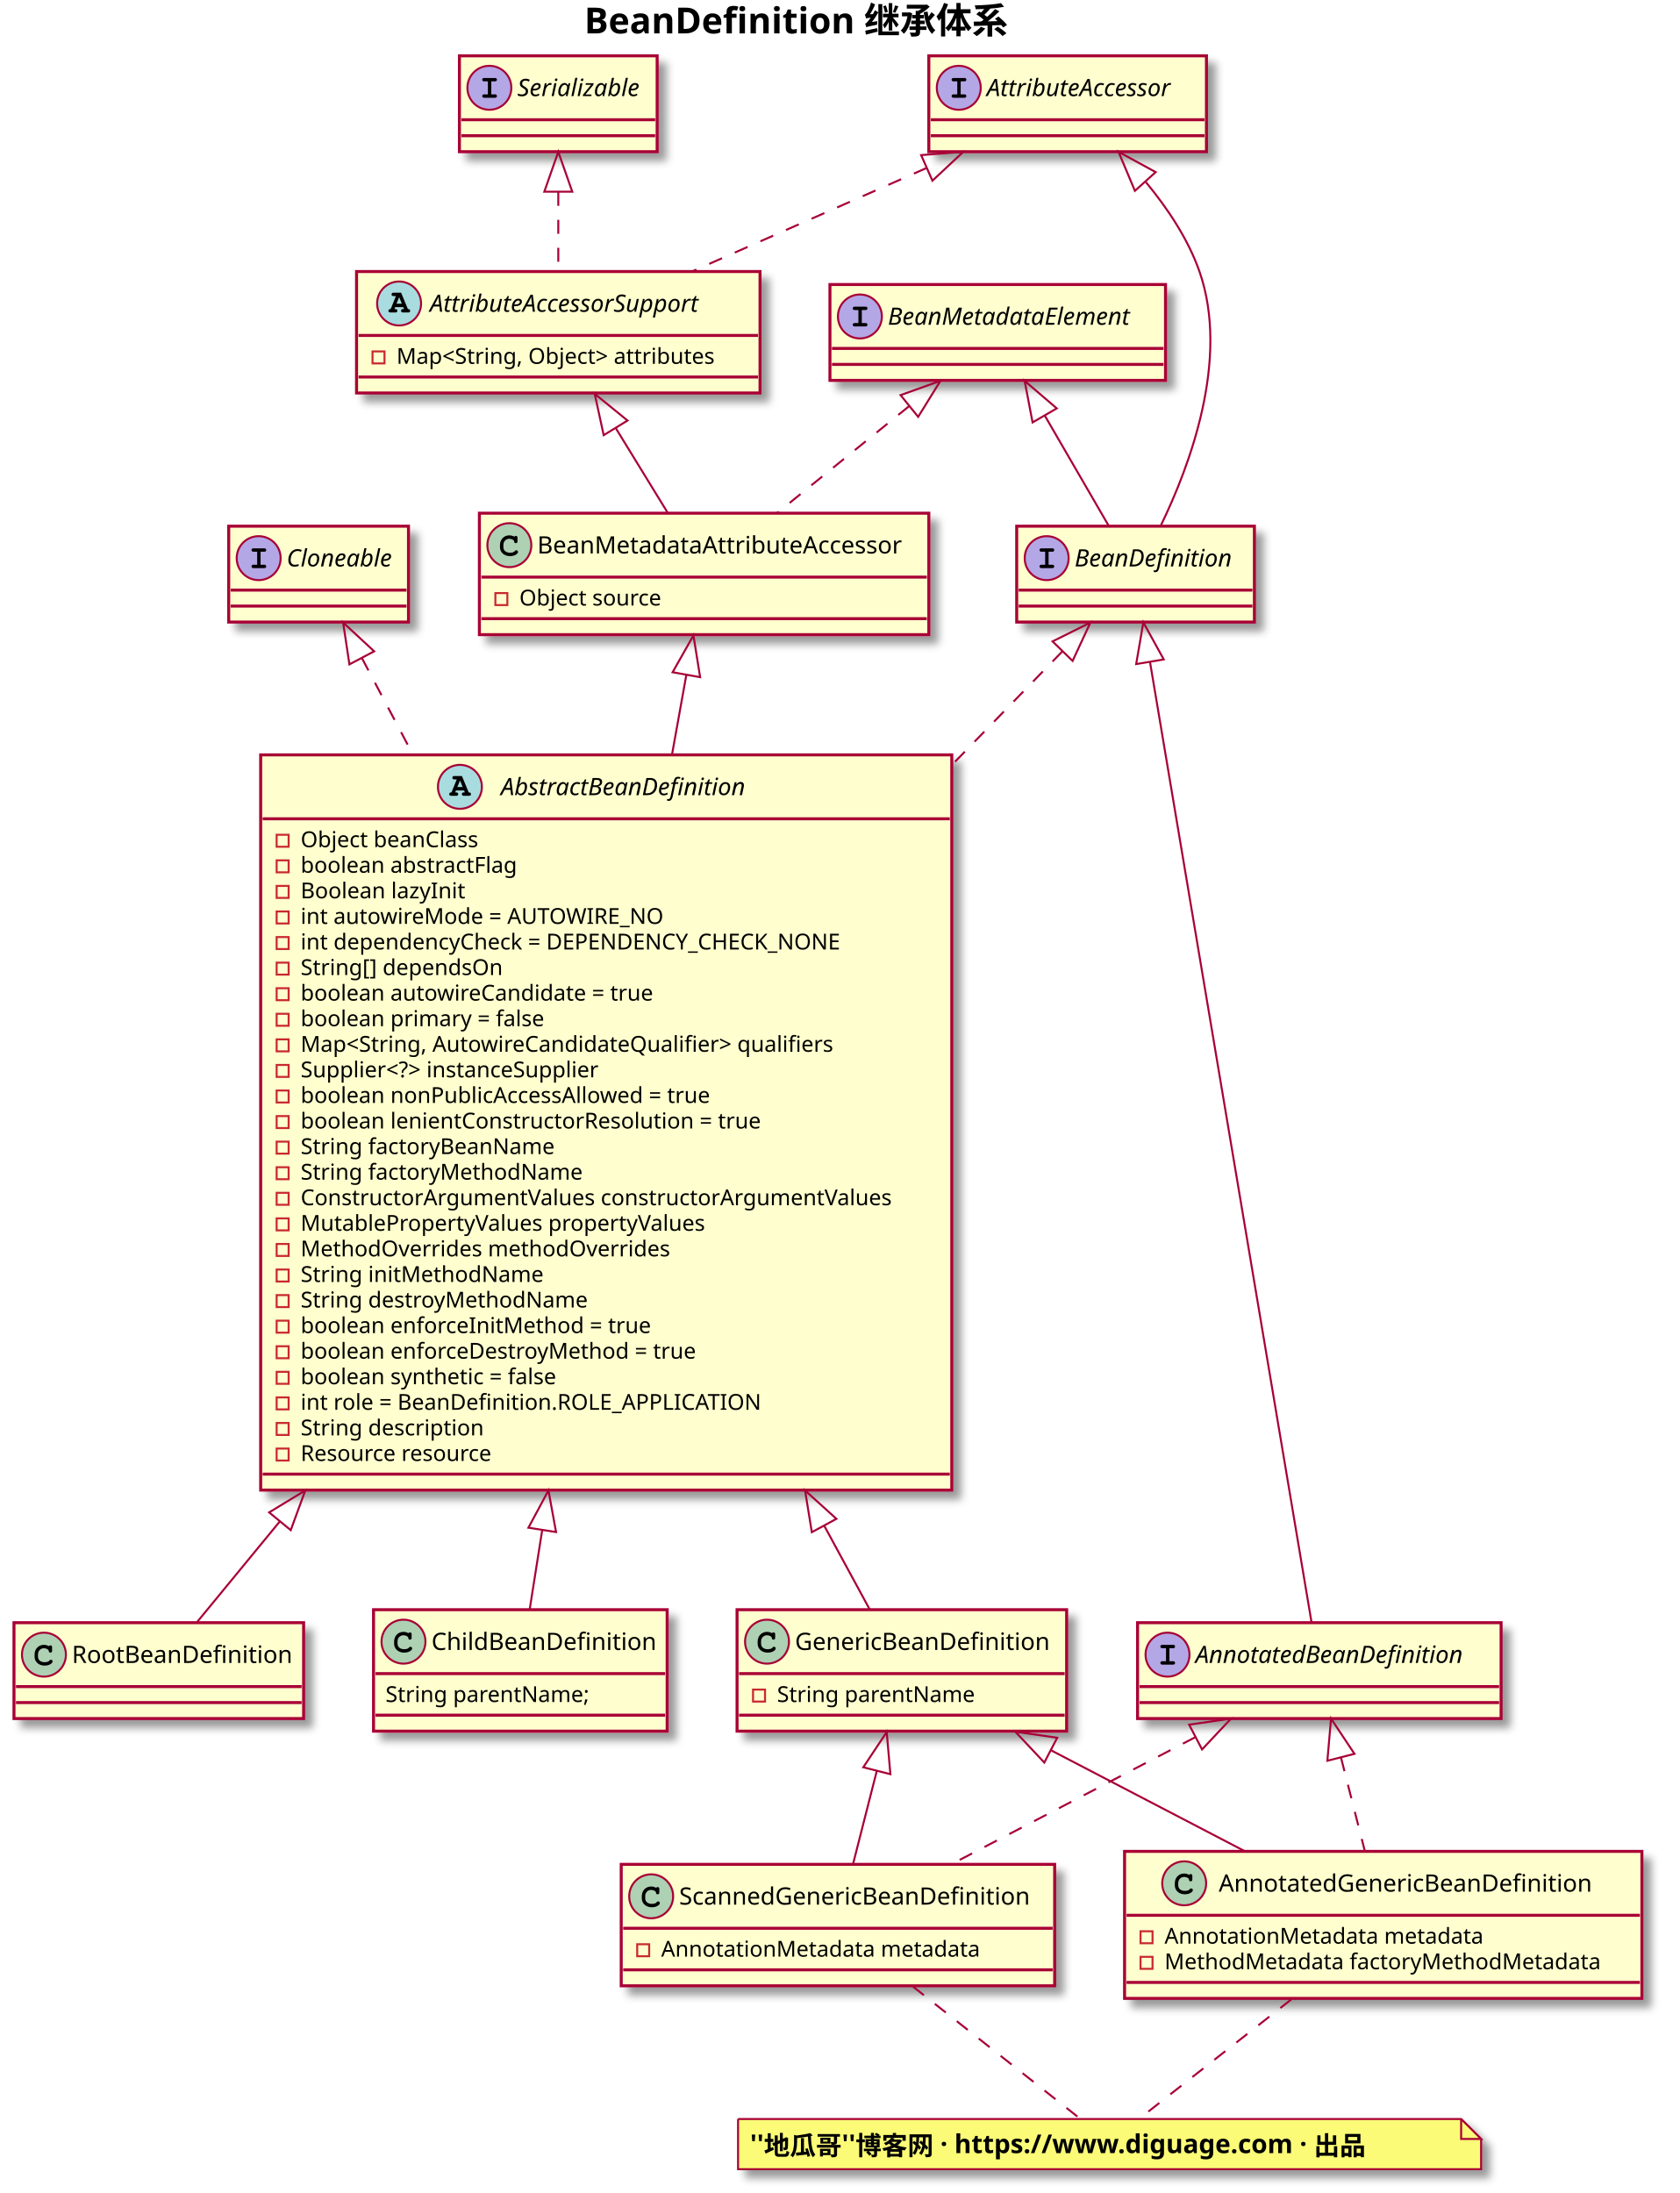
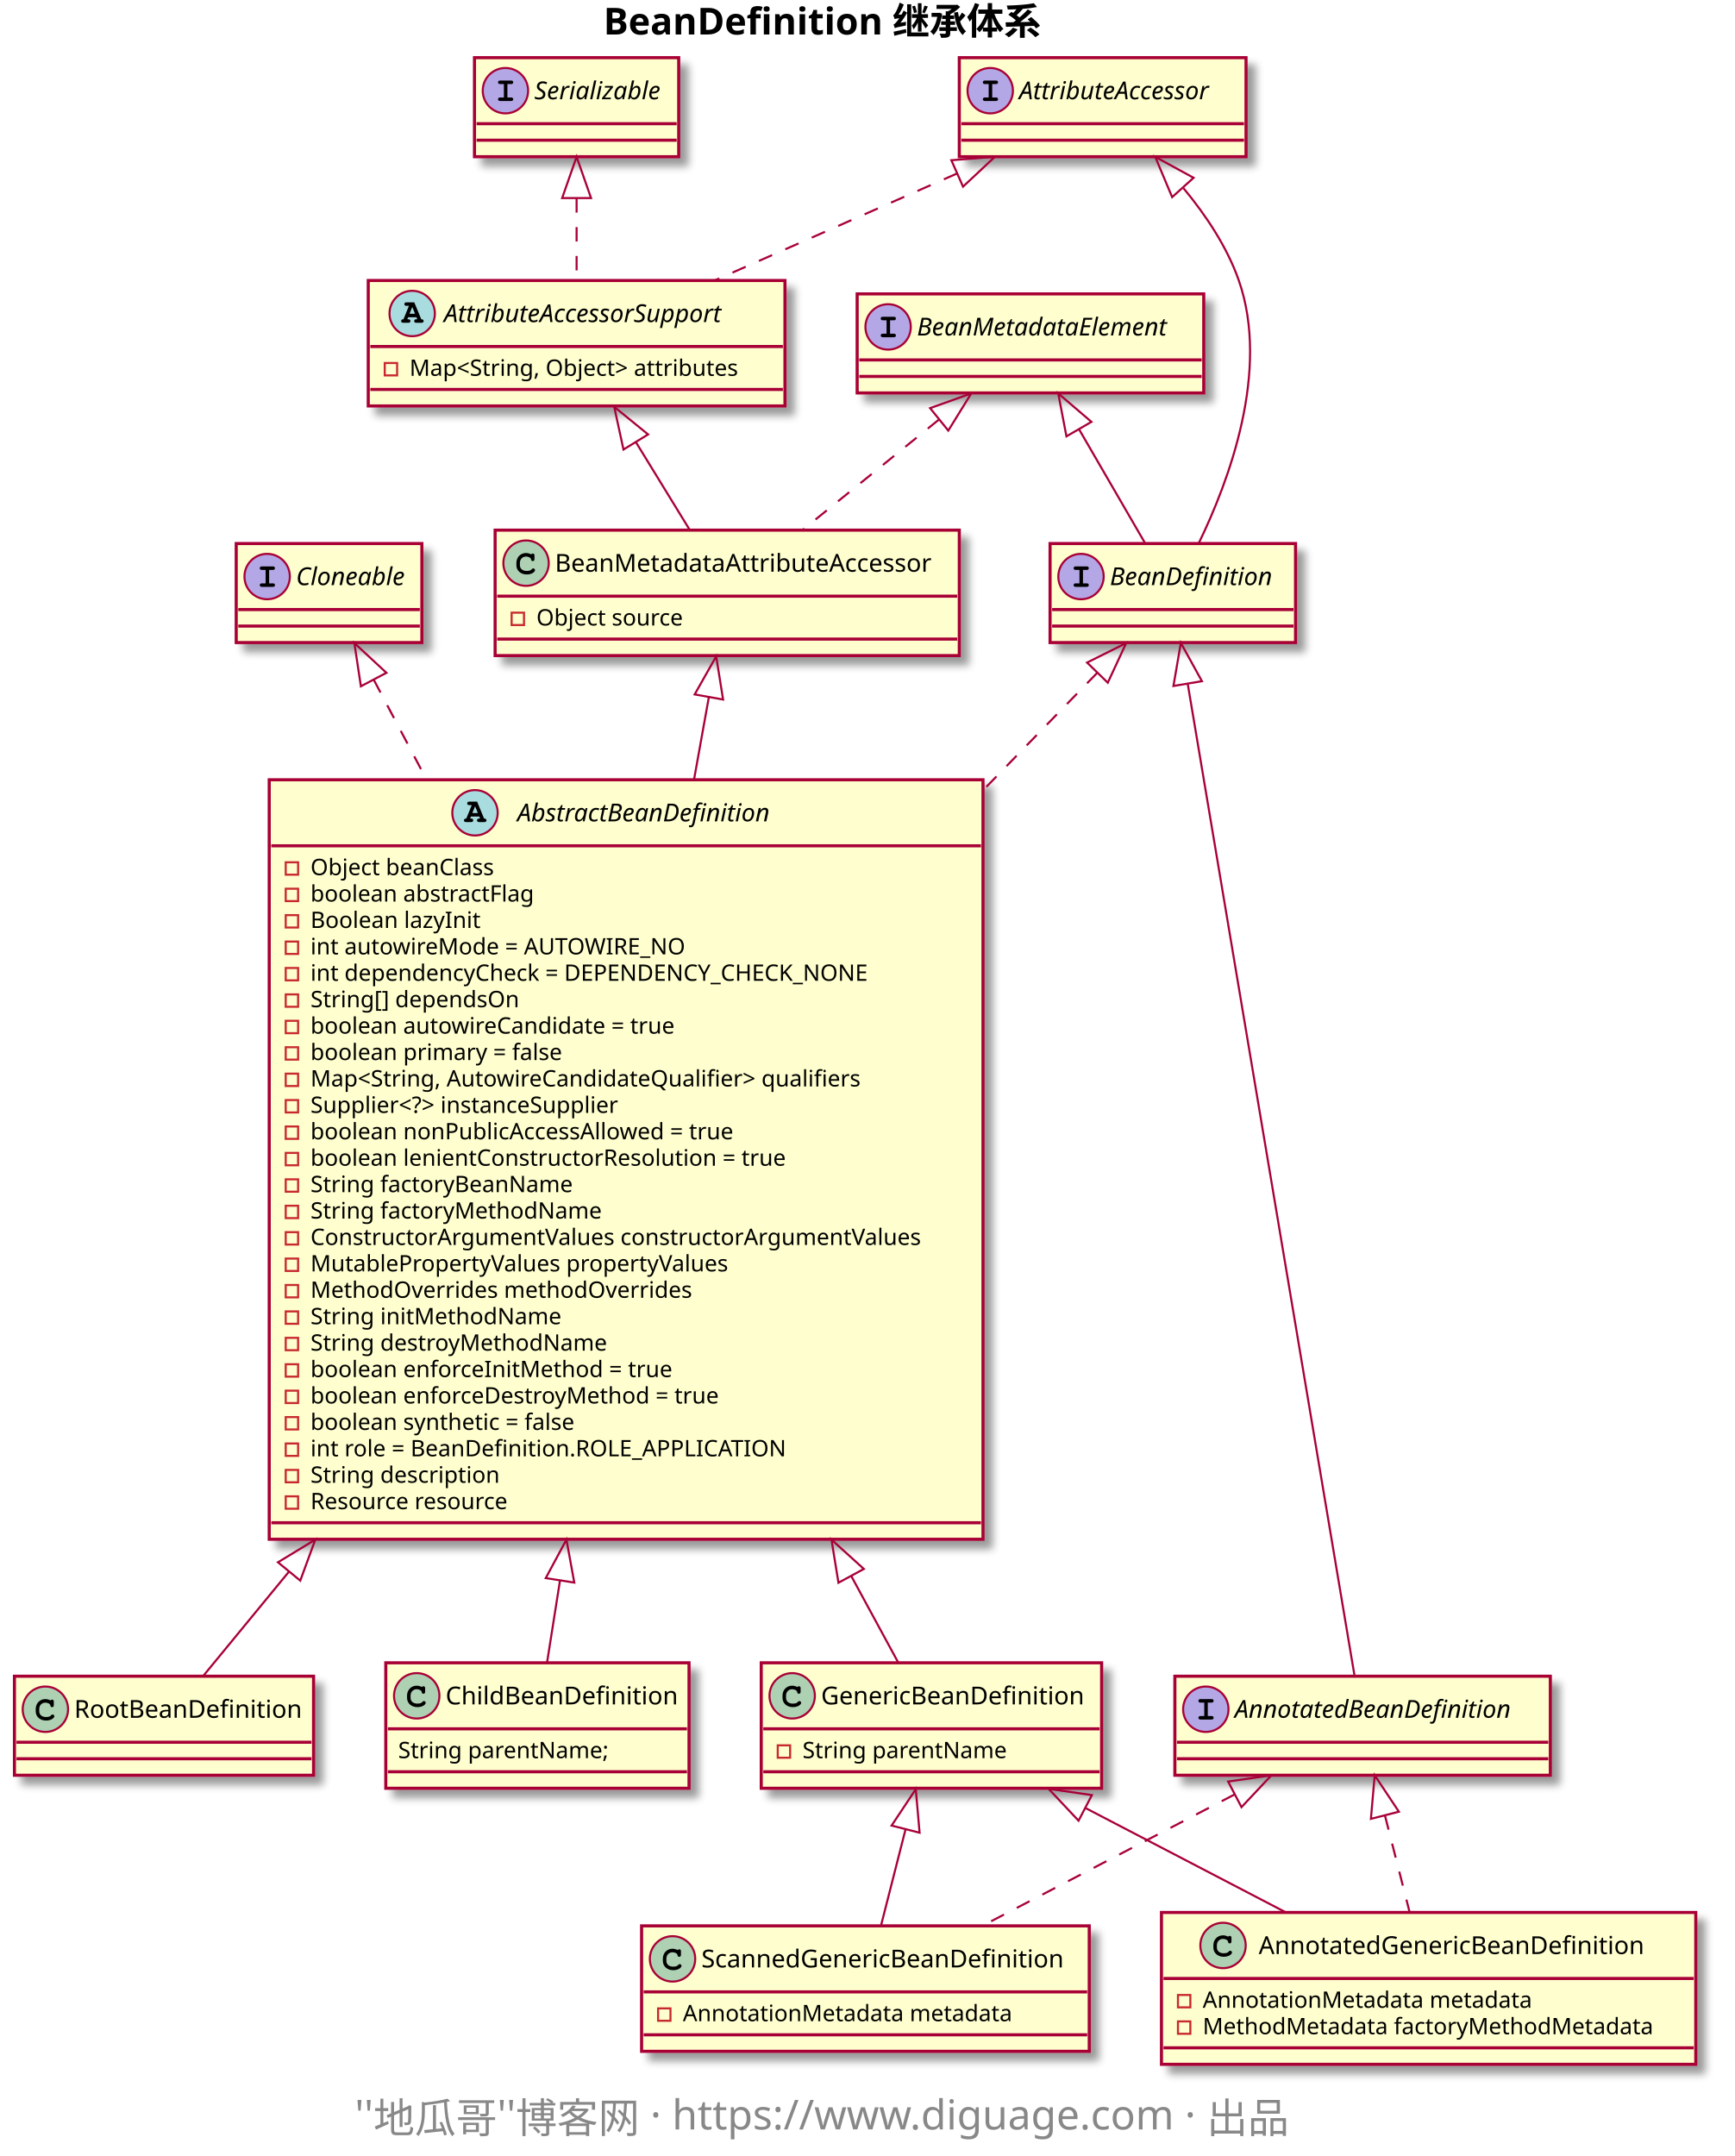
- <svg xmlns="http://www.w3.org/2000/svg" contentScriptType="application/ecmascript" contentStyleType="text/css" height="1098px" preserveAspectRatio="none" style="width:841px;height:1098px;" version="1.1" viewBox="0 0 841 1098" width="841px" zoomAndPan="magnify">
+ <svg xmlns="http://www.w3.org/2000/svg" contentScriptType="application/ecmascript" contentStyleType="text/css" height="1045px" preserveAspectRatio="none" style="width:841px;height:1045px;" version="1.1" viewBox="0 0 841 1045" width="841px" zoomAndPan="magnify">
  <defs>
-     <filter height="300%" id="fu072pi1w621s" width="300%" x="-1" y="-1">
+     <filter height="300%" id="fbd2thphhh4sq" width="300%" x="-1" y="-1">
      <feGaussianBlur result="blurOut" stdDeviation="2.0" />
      <feColorMatrix in="blurOut" result="blurOut2" type="matrix" values="0 0 0 0 0 0 0 0 0 0 0 0 0 0 0 0 0 0 .4 0" />
      <feOffset dx="4.0" dy="4.0" in="blurOut2" result="blurOut3" />
      <feBlend in="SourceGraphic" in2="blurOut3" mode="normal" />
    </filter>
  </defs>
  <g>
    <text fill="#000000" font-family="sans-serif" font-size="18" font-weight="bold" lengthAdjust="spacingAndGlyphs" textLength="238" x="292.5" y="16.708">BeanDefinition 继承体系</text>
-     <rect fill="#FEFECE" filter="url(#fu072pi1w621s)" height="60.805" id="AttributeAccessorSupport" style="stroke: #A80036; stroke-width: 1.5;" width="202" x="178.5" y="135.953" />
+     <rect fill="#FEFECE" filter="url(#fbd2thphhh4sq)" height="60.805" id="AttributeAccessorSupport" style="stroke: #A80036; stroke-width: 1.5;" width="202" x="178.5" y="135.953" />
    <ellipse cx="199.8" cy="151.953" fill="#A9DCDF" rx="11" ry="11" style="stroke: #A80036; stroke-width: 1.0;" />
    <path d="M201.878,153.766 L202.269,154.75 L201.878,154.75 C201.425,154.75 201.316,154.766 201.159,154.875 C200.909,155.031 200.753,155.312 200.753,155.609 C200.753,155.875 200.894,156.125 201.113,156.281 C201.253,156.406 201.456,156.453 201.878,156.453 L204.238,156.453 C204.597,156.453 204.816,156.422 204.956,156.328 C205.206,156.188 205.363,155.891 205.363,155.609 C205.363,155.328 205.222,155.078 205.003,154.922 C204.831,154.781 204.675,154.75 204.206,154.75 L200.816,146.547 L197.144,146.547 C196.691,146.547 196.566,146.562 196.409,146.656 C196.159,146.828 196.003,147.109 196.003,147.391 C196.003,147.672 196.144,147.922 196.363,148.094 C196.534,148.203 196.706,148.234 197.144,148.234 L198.222,148.234 L195.581,154.75 C195.159,154.75 195.003,154.766 194.847,154.875 C194.597,155.031 194.441,155.312 194.441,155.609 C194.441,156.172 194.816,156.453 195.566,156.453 L197.831,156.453 C198.191,156.453 198.409,156.422 198.534,156.328 C198.8,156.188 198.941,155.891 198.941,155.609 C198.941,155.328 198.816,155.078 198.597,154.906 C198.425,154.781 198.284,154.75 197.831,154.75 L197.441,154.75 L197.831,153.766 L201.878,153.766 Z M201.175,152.062 L198.503,152.062 L199.847,148.797 L201.175,152.062 Z " />
    <text fill="#000000" font-family="sans-serif" font-size="12" font-style="italic" lengthAdjust="spacingAndGlyphs" textLength="156" x="215.2" y="156.107">AttributeAccessorSupport</text>
    <line style="stroke: #A80036; stroke-width: 1.5;" x1="179.5" x2="379.5" y1="167.953" y2="167.953" />
    <rect fill="none" height="6" style="stroke: #C82930; stroke-width: 1.0;" width="6" x="186.5" y="175.953" />
    <text fill="#000000" font-family="sans-serif" font-size="11" lengthAdjust="spacingAndGlyphs" textLength="176" x="198.5" y="182.164">Map&lt;String, Object&gt; attributes</text>
    <line style="stroke: #A80036; stroke-width: 1.5;" x1="179.5" x2="379.5" y1="188.758" y2="188.758" />
-     <rect fill="#FEFECE" filter="url(#fu072pi1w621s)" height="48" id="AttributeAccessor" style="stroke: #A80036; stroke-width: 1.5;" width="139" x="465" y="27.953" />
+     <rect fill="#FEFECE" filter="url(#fbd2thphhh4sq)" height="48" id="AttributeAccessor" style="stroke: #A80036; stroke-width: 1.5;" width="139" x="465" y="27.953" />
    <ellipse cx="480" cy="43.953" fill="#B4A7E5" rx="11" ry="11" style="stroke: #A80036; stroke-width: 1.0;" />
    <path d="M480.953,40.734 L482.672,40.734 C483.062,40.734 483.25,40.703 483.375,40.625 C483.641,40.469 483.781,40.188 483.781,39.891 C483.781,39.625 483.672,39.359 483.438,39.188 C483.266,39.078 483.125,39.047 482.672,39.047 L477.531,39.047 C477.094,39.047 476.969,39.062 476.812,39.156 C476.562,39.312 476.406,39.609 476.406,39.891 C476.406,40.172 476.547,40.422 476.766,40.594 C476.922,40.703 477.109,40.734 477.531,40.734 L479.25,40.734 L479.25,47.25 L477.531,47.25 C477.094,47.25 476.969,47.266 476.812,47.375 C476.562,47.531 476.406,47.812 476.406,48.109 C476.406,48.359 476.547,48.625 476.766,48.781 C476.922,48.906 477.125,48.953 477.531,48.953 L482.672,48.953 C483.422,48.953 483.781,48.672 483.781,48.109 C483.781,47.828 483.672,47.578 483.438,47.406 C483.266,47.281 483.125,47.25 482.672,47.25 L480.953,47.25 L480.953,40.734 Z " />
    <text fill="#000000" font-family="sans-serif" font-size="12" font-style="italic" lengthAdjust="spacingAndGlyphs" textLength="107" x="494" y="48.107">AttributeAccessor</text>
    <line style="stroke: #A80036; stroke-width: 1.5;" x1="466" x2="603" y1="59.953" y2="59.953" />
    <line style="stroke: #A80036; stroke-width: 1.5;" x1="466" x2="603" y1="67.953" y2="67.953" />
-     <rect fill="#FEFECE" filter="url(#fu072pi1w621s)" height="48" id="Serializable" style="stroke: #A80036; stroke-width: 1.5;" width="99" x="230" y="27.953" />
+     <rect fill="#FEFECE" filter="url(#fbd2thphhh4sq)" height="48" id="Serializable" style="stroke: #A80036; stroke-width: 1.5;" width="99" x="230" y="27.953" />
    <ellipse cx="245" cy="43.953" fill="#B4A7E5" rx="11" ry="11" style="stroke: #A80036; stroke-width: 1.0;" />
    <path d="M245.953,40.734 L247.672,40.734 C248.062,40.734 248.25,40.703 248.375,40.625 C248.641,40.469 248.781,40.188 248.781,39.891 C248.781,39.625 248.672,39.359 248.438,39.188 C248.266,39.078 248.125,39.047 247.672,39.047 L242.531,39.047 C242.094,39.047 241.969,39.062 241.812,39.156 C241.562,39.312 241.406,39.609 241.406,39.891 C241.406,40.172 241.547,40.422 241.766,40.594 C241.922,40.703 242.109,40.734 242.531,40.734 L244.25,40.734 L244.25,47.25 L242.531,47.25 C242.094,47.25 241.969,47.266 241.812,47.375 C241.562,47.531 241.406,47.812 241.406,48.109 C241.406,48.359 241.547,48.625 241.766,48.781 C241.922,48.906 242.125,48.953 242.531,48.953 L247.672,48.953 C248.422,48.953 248.781,48.672 248.781,48.109 C248.781,47.828 248.672,47.578 248.438,47.406 C248.266,47.281 248.125,47.25 247.672,47.25 L245.953,47.25 L245.953,40.734 Z " />
    <text fill="#000000" font-family="sans-serif" font-size="12" font-style="italic" lengthAdjust="spacingAndGlyphs" textLength="67" x="259" y="48.107">Serializable</text>
    <line style="stroke: #A80036; stroke-width: 1.5;" x1="231" x2="328" y1="59.953" y2="59.953" />
    <line style="stroke: #A80036; stroke-width: 1.5;" x1="231" x2="328" y1="67.953" y2="67.953" />
-     <rect fill="#FEFECE" filter="url(#fu072pi1w621s)" height="60.805" id="BeanMetadataAttributeAccessor" style="stroke: #A80036; stroke-width: 1.5;" width="225" x="240" y="256.953" />
+     <rect fill="#FEFECE" filter="url(#fbd2thphhh4sq)" height="60.805" id="BeanMetadataAttributeAccessor" style="stroke: #A80036; stroke-width: 1.5;" width="225" x="240" y="256.953" />
    <ellipse cx="255" cy="272.953" fill="#ADD1B2" rx="11" ry="11" style="stroke: #A80036; stroke-width: 1.0;" />
    <path d="M257.344,268.625 C256.406,268.188 255.812,268.047 254.938,268.047 C252.312,268.047 250.312,270.125 250.312,272.844 L250.312,273.969 C250.312,276.547 252.422,278.438 255.312,278.438 C256.531,278.438 257.688,278.141 258.438,277.594 C259.016,277.188 259.344,276.734 259.344,276.344 C259.344,275.891 258.953,275.5 258.484,275.5 C258.266,275.5 258.062,275.578 257.875,275.766 C257.422,276.25 257.422,276.25 257.234,276.344 C256.812,276.609 256.125,276.734 255.359,276.734 C253.312,276.734 252.016,275.641 252.016,273.938 L252.016,272.844 C252.016,271.062 253.266,269.75 255,269.75 C255.578,269.75 256.188,269.906 256.656,270.156 C257.141,270.438 257.312,270.656 257.406,271.062 C257.469,271.469 257.5,271.594 257.641,271.719 C257.781,271.859 258.016,271.969 258.234,271.969 C258.5,271.969 258.766,271.828 258.938,271.609 C259.047,271.453 259.078,271.266 259.078,270.844 L259.078,269.422 C259.078,268.984 259.062,268.859 258.969,268.703 C258.812,268.438 258.531,268.297 258.234,268.297 C257.938,268.297 257.734,268.391 257.516,268.703 L257.344,268.625 Z " />
    <text fill="#000000" font-family="sans-serif" font-size="12" lengthAdjust="spacingAndGlyphs" textLength="193" x="269" y="277.107">BeanMetadataAttributeAccessor</text>
    <line style="stroke: #A80036; stroke-width: 1.5;" x1="241" x2="464" y1="288.953" y2="288.953" />
    <rect fill="none" height="6" style="stroke: #C82930; stroke-width: 1.0;" width="6" x="248" y="296.953" />
    <text fill="#000000" font-family="sans-serif" font-size="11" lengthAdjust="spacingAndGlyphs" textLength="79" x="260" y="303.164">Object source</text>
    <line style="stroke: #A80036; stroke-width: 1.5;" x1="241" x2="464" y1="309.758" y2="309.758" />
-     <rect fill="#FEFECE" filter="url(#fu072pi1w621s)" height="48" id="BeanMetadataElement" style="stroke: #A80036; stroke-width: 1.5;" width="168" x="415.5" y="142.453" />
+     <rect fill="#FEFECE" filter="url(#fbd2thphhh4sq)" height="48" id="BeanMetadataElement" style="stroke: #A80036; stroke-width: 1.5;" width="168" x="415.5" y="142.453" />
    <ellipse cx="430.5" cy="158.453" fill="#B4A7E5" rx="11" ry="11" style="stroke: #A80036; stroke-width: 1.0;" />
    <path d="M431.453,155.234 L433.172,155.234 C433.562,155.234 433.75,155.203 433.875,155.125 C434.141,154.969 434.281,154.688 434.281,154.391 C434.281,154.125 434.172,153.859 433.938,153.688 C433.766,153.578 433.625,153.547 433.172,153.547 L428.031,153.547 C427.594,153.547 427.469,153.562 427.312,153.656 C427.062,153.812 426.906,154.109 426.906,154.391 C426.906,154.672 427.047,154.922 427.266,155.094 C427.422,155.203 427.609,155.234 428.031,155.234 L429.75,155.234 L429.75,161.75 L428.031,161.75 C427.594,161.75 427.469,161.766 427.312,161.875 C427.062,162.031 426.906,162.312 426.906,162.609 C426.906,162.859 427.047,163.125 427.266,163.281 C427.422,163.406 427.625,163.453 428.031,163.453 L433.172,163.453 C433.922,163.453 434.281,163.172 434.281,162.609 C434.281,162.328 434.172,162.078 433.938,161.906 C433.766,161.781 433.625,161.75 433.172,161.75 L431.453,161.75 L431.453,155.234 Z " />
    <text fill="#000000" font-family="sans-serif" font-size="12" font-style="italic" lengthAdjust="spacingAndGlyphs" textLength="136" x="444.5" y="162.607">BeanMetadataElement</text>
    <line style="stroke: #A80036; stroke-width: 1.5;" x1="416.5" x2="582.5" y1="174.453" y2="174.453" />
    <line style="stroke: #A80036; stroke-width: 1.5;" x1="416.5" x2="582.5" y1="182.453" y2="182.453" />
-     <rect fill="#FEFECE" filter="url(#fu072pi1w621s)" height="48" id="BeanDefinition" style="stroke: #A80036; stroke-width: 1.5;" width="119" x="509" y="263.453" />
+     <rect fill="#FEFECE" filter="url(#fbd2thphhh4sq)" height="48" id="BeanDefinition" style="stroke: #A80036; stroke-width: 1.5;" width="119" x="509" y="263.453" />
    <ellipse cx="524" cy="279.453" fill="#B4A7E5" rx="11" ry="11" style="stroke: #A80036; stroke-width: 1.0;" />
    <path d="M524.953,276.234 L526.672,276.234 C527.062,276.234 527.25,276.203 527.375,276.125 C527.641,275.969 527.781,275.688 527.781,275.391 C527.781,275.125 527.672,274.859 527.438,274.688 C527.266,274.578 527.125,274.547 526.672,274.547 L521.531,274.547 C521.094,274.547 520.969,274.562 520.812,274.656 C520.562,274.812 520.406,275.109 520.406,275.391 C520.406,275.672 520.547,275.922 520.766,276.094 C520.922,276.203 521.109,276.234 521.531,276.234 L523.25,276.234 L523.25,282.75 L521.531,282.75 C521.094,282.75 520.969,282.766 520.812,282.875 C520.562,283.031 520.406,283.312 520.406,283.609 C520.406,283.859 520.547,284.125 520.766,284.281 C520.922,284.406 521.125,284.453 521.531,284.453 L526.672,284.453 C527.422,284.453 527.781,284.172 527.781,283.609 C527.781,283.328 527.672,283.078 527.438,282.906 C527.266,282.781 527.125,282.75 526.672,282.75 L524.953,282.75 L524.953,276.234 Z " />
    <text fill="#000000" font-family="sans-serif" font-size="12" font-style="italic" lengthAdjust="spacingAndGlyphs" textLength="87" x="538" y="283.607">BeanDefinition</text>
    <line style="stroke: #A80036; stroke-width: 1.5;" x1="510" x2="627" y1="295.453" y2="295.453" />
    <line style="stroke: #A80036; stroke-width: 1.5;" x1="510" x2="627" y1="303.453" y2="303.453" />
-     <rect fill="#FEFECE" filter="url(#fu072pi1w621s)" height="368.117" id="AbstractBeanDefinition" style="stroke: #A80036; stroke-width: 1.5;" width="346" x="130.5" y="377.953" />
+     <rect fill="#FEFECE" filter="url(#fbd2thphhh4sq)" height="368.117" id="AbstractBeanDefinition" style="stroke: #A80036; stroke-width: 1.5;" width="346" x="130.5" y="377.953" />
    <ellipse cx="230.25" cy="393.953" fill="#A9DCDF" rx="11" ry="11" style="stroke: #A80036; stroke-width: 1.0;" />
    <path d="M232.328,395.766 L232.719,396.75 L232.328,396.75 C231.875,396.75 231.766,396.766 231.609,396.875 C231.359,397.031 231.203,397.312 231.203,397.609 C231.203,397.875 231.344,398.125 231.562,398.281 C231.703,398.406 231.906,398.453 232.328,398.453 L234.688,398.453 C235.047,398.453 235.266,398.422 235.406,398.328 C235.656,398.188 235.812,397.891 235.812,397.609 C235.812,397.328 235.672,397.078 235.453,396.922 C235.281,396.781 235.125,396.75 234.656,396.75 L231.266,388.547 L227.594,388.547 C227.141,388.547 227.016,388.562 226.859,388.656 C226.609,388.828 226.453,389.109 226.453,389.391 C226.453,389.672 226.594,389.922 226.812,390.094 C226.984,390.203 227.156,390.234 227.594,390.234 L228.672,390.234 L226.031,396.75 C225.609,396.75 225.453,396.766 225.297,396.875 C225.047,397.031 224.891,397.312 224.891,397.609 C224.891,398.172 225.266,398.453 226.016,398.453 L228.281,398.453 C228.641,398.453 228.859,398.422 228.984,398.328 C229.25,398.188 229.391,397.891 229.391,397.609 C229.391,397.328 229.266,397.078 229.047,396.906 C228.875,396.781 228.734,396.75 228.281,396.75 L227.891,396.75 L228.281,395.766 L232.328,395.766 Z M231.625,394.062 L228.953,394.062 L230.297,390.797 L231.625,394.062 Z " />
    <text fill="#000000" font-family="sans-serif" font-size="12" font-style="italic" lengthAdjust="spacingAndGlyphs" textLength="138" x="250.75" y="398.107">AbstractBeanDefinition</text>
    <line style="stroke: #A80036; stroke-width: 1.5;" x1="131.5" x2="475.5" y1="409.953" y2="409.953" />
    <rect fill="none" height="6" style="stroke: #C82930; stroke-width: 1.0;" width="6" x="138.5" y="417.953" />
    <text fill="#000000" font-family="sans-serif" font-size="11" lengthAdjust="spacingAndGlyphs" textLength="100" x="150.5" y="424.164">Object beanClass</text>
    <rect fill="none" height="6" style="stroke: #C82930; stroke-width: 1.0;" width="6" x="138.5" y="430.758" />
    <text fill="#000000" font-family="sans-serif" font-size="11" lengthAdjust="spacingAndGlyphs" textLength="118" x="150.5" y="436.968">boolean abstractFlag</text>
    <rect fill="none" height="6" style="stroke: #C82930; stroke-width: 1.0;" width="6" x="138.5" y="443.562" />
    <text fill="#000000" font-family="sans-serif" font-size="11" lengthAdjust="spacingAndGlyphs" textLength="92" x="150.5" y="449.773">Boolean lazyInit</text>
    <rect fill="none" height="6" style="stroke: #C82930; stroke-width: 1.0;" width="6" x="138.5" y="456.367" />
    <text fill="#000000" font-family="sans-serif" font-size="11" lengthAdjust="spacingAndGlyphs" textLength="198" x="150.5" y="462.578">int autowireMode = AUTOWIRE_NO</text>
    <rect fill="none" height="6" style="stroke: #C82930; stroke-width: 1.0;" width="6" x="138.5" y="469.172" />
    <text fill="#000000" font-family="sans-serif" font-size="11" lengthAdjust="spacingAndGlyphs" textLength="300" x="150.5" y="475.382">int dependencyCheck = DEPENDENCY_CHECK_NONE</text>
    <rect fill="none" height="6" style="stroke: #C82930; stroke-width: 1.0;" width="6" x="138.5" y="481.977" />
    <text fill="#000000" font-family="sans-serif" font-size="11" lengthAdjust="spacingAndGlyphs" textLength="111" x="150.5" y="488.187">String[] dependsOn</text>
    <rect fill="none" height="6" style="stroke: #C82930; stroke-width: 1.0;" width="6" x="138.5" y="494.781" />
    <text fill="#000000" font-family="sans-serif" font-size="11" lengthAdjust="spacingAndGlyphs" textLength="197" x="150.5" y="500.992">boolean autowireCandidate = true</text>
    <rect fill="none" height="6" style="stroke: #C82930; stroke-width: 1.0;" width="6" x="138.5" y="507.586" />
    <text fill="#000000" font-family="sans-serif" font-size="11" lengthAdjust="spacingAndGlyphs" textLength="138" x="150.5" y="513.796">boolean primary = false</text>
    <rect fill="none" height="6" style="stroke: #C82930; stroke-width: 1.0;" width="6" x="138.5" y="520.391" />
    <text fill="#000000" font-family="sans-serif" font-size="11" lengthAdjust="spacingAndGlyphs" textLength="293" x="150.5" y="526.601">Map&lt;String, AutowireCandidateQualifier&gt; qualifiers</text>
    <rect fill="none" height="6" style="stroke: #C82930; stroke-width: 1.0;" width="6" x="138.5" y="533.195" />
    <text fill="#000000" font-family="sans-serif" font-size="11" lengthAdjust="spacingAndGlyphs" textLength="170" x="150.5" y="539.406">Supplier&lt;?&gt; instanceSupplier</text>
    <rect fill="none" height="6" style="stroke: #C82930; stroke-width: 1.0;" width="6" x="138.5" y="546" />
    <text fill="#000000" font-family="sans-serif" font-size="11" lengthAdjust="spacingAndGlyphs" textLength="228" x="150.5" y="552.21">boolean nonPublicAccessAllowed = true</text>
    <rect fill="none" height="6" style="stroke: #C82930; stroke-width: 1.0;" width="6" x="138.5" y="558.805" />
    <text fill="#000000" font-family="sans-serif" font-size="11" lengthAdjust="spacingAndGlyphs" textLength="253" x="150.5" y="565.015">boolean lenientConstructorResolution = true</text>
    <rect fill="none" height="6" style="stroke: #C82930; stroke-width: 1.0;" width="6" x="138.5" y="571.609" />
    <text fill="#000000" font-family="sans-serif" font-size="11" lengthAdjust="spacingAndGlyphs" textLength="140" x="150.5" y="577.82">String factoryBeanName</text>
    <rect fill="none" height="6" style="stroke: #C82930; stroke-width: 1.0;" width="6" x="138.5" y="584.414" />
    <text fill="#000000" font-family="sans-serif" font-size="11" lengthAdjust="spacingAndGlyphs" textLength="152" x="150.5" y="590.625">String factoryMethodName</text>
    <rect fill="none" height="6" style="stroke: #C82930; stroke-width: 1.0;" width="6" x="138.5" y="597.219" />
    <text fill="#000000" font-family="sans-serif" font-size="11" lengthAdjust="spacingAndGlyphs" textLength="320" x="150.5" y="603.429">ConstructorArgumentValues constructorArgumentValues</text>
    <rect fill="none" height="6" style="stroke: #C82930; stroke-width: 1.0;" width="6" x="138.5" y="610.023" />
    <text fill="#000000" font-family="sans-serif" font-size="11" lengthAdjust="spacingAndGlyphs" textLength="222" x="150.5" y="616.234">MutablePropertyValues propertyValues</text>
    <rect fill="none" height="6" style="stroke: #C82930; stroke-width: 1.0;" width="6" x="138.5" y="622.828" />
    <text fill="#000000" font-family="sans-serif" font-size="11" lengthAdjust="spacingAndGlyphs" textLength="202" x="150.5" y="629.039">MethodOverrides methodOverrides</text>
    <rect fill="none" height="6" style="stroke: #C82930; stroke-width: 1.0;" width="6" x="138.5" y="635.633" />
    <text fill="#000000" font-family="sans-serif" font-size="11" lengthAdjust="spacingAndGlyphs" textLength="130" x="150.5" y="641.843">String initMethodName</text>
    <rect fill="none" height="6" style="stroke: #C82930; stroke-width: 1.0;" width="6" x="138.5" y="648.438" />
    <text fill="#000000" font-family="sans-serif" font-size="11" lengthAdjust="spacingAndGlyphs" textLength="156" x="150.5" y="654.648">String destroyMethodName</text>
    <rect fill="none" height="6" style="stroke: #C82930; stroke-width: 1.0;" width="6" x="138.5" y="661.242" />
    <text fill="#000000" font-family="sans-serif" font-size="11" lengthAdjust="spacingAndGlyphs" textLength="193" x="150.5" y="667.453">boolean enforceInitMethod = true</text>
    <rect fill="none" height="6" style="stroke: #C82930; stroke-width: 1.0;" width="6" x="138.5" y="674.047" />
    <text fill="#000000" font-family="sans-serif" font-size="11" lengthAdjust="spacingAndGlyphs" textLength="221" x="150.5" y="680.257">boolean enforceDestroyMethod = true</text>
    <rect fill="none" height="6" style="stroke: #C82930; stroke-width: 1.0;" width="6" x="138.5" y="686.852" />
    <text fill="#000000" font-family="sans-serif" font-size="11" lengthAdjust="spacingAndGlyphs" textLength="147" x="150.5" y="693.062">boolean synthetic = false</text>
    <rect fill="none" height="6" style="stroke: #C82930; stroke-width: 1.0;" width="6" x="138.5" y="699.656" />
    <text fill="#000000" font-family="sans-serif" font-size="11" lengthAdjust="spacingAndGlyphs" textLength="252" x="150.5" y="705.867">int role = BeanDefinition.ROLE_APPLICATION</text>
    <rect fill="none" height="6" style="stroke: #C82930; stroke-width: 1.0;" width="6" x="138.5" y="712.461" />
    <text fill="#000000" font-family="sans-serif" font-size="11" lengthAdjust="spacingAndGlyphs" textLength="99" x="150.5" y="718.671">String description</text>
    <rect fill="none" height="6" style="stroke: #C82930; stroke-width: 1.0;" width="6" x="138.5" y="725.266" />
    <text fill="#000000" font-family="sans-serif" font-size="11" lengthAdjust="spacingAndGlyphs" textLength="107" x="150.5" y="731.476">Resource resource</text>
    <line style="stroke: #A80036; stroke-width: 1.5;" x1="131.5" x2="475.5" y1="738.07" y2="738.07" />
-     <rect fill="#FEFECE" filter="url(#fu072pi1w621s)" height="48" id="Cloneable" style="stroke: #A80036; stroke-width: 1.5;" width="90" x="114.5" y="263.453" />
+     <rect fill="#FEFECE" filter="url(#fbd2thphhh4sq)" height="48" id="Cloneable" style="stroke: #A80036; stroke-width: 1.5;" width="90" x="114.5" y="263.453" />
    <ellipse cx="129.5" cy="279.453" fill="#B4A7E5" rx="11" ry="11" style="stroke: #A80036; stroke-width: 1.0;" />
    <path d="M130.453,276.234 L132.172,276.234 C132.562,276.234 132.75,276.203 132.875,276.125 C133.141,275.969 133.281,275.688 133.281,275.391 C133.281,275.125 133.172,274.859 132.938,274.688 C132.766,274.578 132.625,274.547 132.172,274.547 L127.031,274.547 C126.594,274.547 126.469,274.562 126.312,274.656 C126.062,274.812 125.906,275.109 125.906,275.391 C125.906,275.672 126.047,275.922 126.266,276.094 C126.422,276.203 126.609,276.234 127.031,276.234 L128.75,276.234 L128.75,282.75 L127.031,282.75 C126.594,282.75 126.469,282.766 126.312,282.875 C126.062,283.031 125.906,283.312 125.906,283.609 C125.906,283.859 126.047,284.125 126.266,284.281 C126.422,284.406 126.625,284.453 127.031,284.453 L132.172,284.453 C132.922,284.453 133.281,284.172 133.281,283.609 C133.281,283.328 133.172,283.078 132.938,282.906 C132.766,282.781 132.625,282.75 132.172,282.75 L130.453,282.75 L130.453,276.234 Z " />
    <text fill="#000000" font-family="sans-serif" font-size="12" font-style="italic" lengthAdjust="spacingAndGlyphs" textLength="58" x="143.5" y="283.607">Cloneable</text>
    <line style="stroke: #A80036; stroke-width: 1.5;" x1="115.5" x2="203.5" y1="295.453" y2="295.453" />
    <line style="stroke: #A80036; stroke-width: 1.5;" x1="115.5" x2="203.5" y1="303.453" y2="303.453" />
-     <rect fill="#FEFECE" filter="url(#fu072pi1w621s)" height="48" id="RootBeanDefinition" style="stroke: #A80036; stroke-width: 1.5;" width="145" x="7" y="812.453" />
+     <rect fill="#FEFECE" filter="url(#fbd2thphhh4sq)" height="48" id="RootBeanDefinition" style="stroke: #A80036; stroke-width: 1.5;" width="145" x="7" y="812.453" />
    <ellipse cx="22" cy="828.453" fill="#ADD1B2" rx="11" ry="11" style="stroke: #A80036; stroke-width: 1.0;" />
    <path d="M24.344,824.125 C23.406,823.688 22.812,823.547 21.938,823.547 C19.312,823.547 17.312,825.625 17.312,828.344 L17.312,829.469 C17.312,832.047 19.422,833.938 22.312,833.938 C23.531,833.938 24.688,833.641 25.438,833.094 C26.016,832.688 26.344,832.234 26.344,831.844 C26.344,831.391 25.953,831 25.484,831 C25.266,831 25.062,831.078 24.875,831.266 C24.422,831.75 24.422,831.75 24.234,831.844 C23.812,832.109 23.125,832.234 22.359,832.234 C20.312,832.234 19.016,831.141 19.016,829.438 L19.016,828.344 C19.016,826.562 20.266,825.25 22,825.25 C22.578,825.25 23.188,825.406 23.656,825.656 C24.141,825.938 24.312,826.156 24.406,826.562 C24.469,826.969 24.5,827.094 24.641,827.219 C24.781,827.359 25.016,827.469 25.234,827.469 C25.5,827.469 25.766,827.328 25.938,827.109 C26.047,826.953 26.078,826.766 26.078,826.344 L26.078,824.922 C26.078,824.484 26.062,824.359 25.969,824.203 C25.812,823.938 25.531,823.797 25.234,823.797 C24.938,823.797 24.734,823.891 24.516,824.203 L24.344,824.125 Z " />
    <text fill="#000000" font-family="sans-serif" font-size="12" lengthAdjust="spacingAndGlyphs" textLength="113" x="36" y="832.607">RootBeanDefinition</text>
    <line style="stroke: #A80036; stroke-width: 1.5;" x1="8" x2="151" y1="844.453" y2="844.453" />
    <line style="stroke: #A80036; stroke-width: 1.5;" x1="8" x2="151" y1="852.453" y2="852.453" />
-     <rect fill="#FEFECE" filter="url(#fu072pi1w621s)" height="48" id="AnnotatedBeanDefinition" style="stroke: #A80036; stroke-width: 1.5;" width="182" x="569.5" y="812.453" />
+     <rect fill="#FEFECE" filter="url(#fbd2thphhh4sq)" height="48" id="AnnotatedBeanDefinition" style="stroke: #A80036; stroke-width: 1.5;" width="182" x="569.5" y="812.453" />
    <ellipse cx="584.5" cy="828.453" fill="#B4A7E5" rx="11" ry="11" style="stroke: #A80036; stroke-width: 1.0;" />
    <path d="M585.453,825.234 L587.172,825.234 C587.562,825.234 587.75,825.203 587.875,825.125 C588.141,824.969 588.281,824.688 588.281,824.391 C588.281,824.125 588.172,823.859 587.938,823.688 C587.766,823.578 587.625,823.547 587.172,823.547 L582.031,823.547 C581.594,823.547 581.469,823.562 581.312,823.656 C581.062,823.812 580.906,824.109 580.906,824.391 C580.906,824.672 581.047,824.922 581.266,825.094 C581.422,825.203 581.609,825.234 582.031,825.234 L583.75,825.234 L583.75,831.75 L582.031,831.75 C581.594,831.75 581.469,831.766 581.312,831.875 C581.062,832.031 580.906,832.312 580.906,832.609 C580.906,832.859 581.047,833.125 581.266,833.281 C581.422,833.406 581.625,833.453 582.031,833.453 L587.172,833.453 C587.922,833.453 588.281,833.172 588.281,832.609 C588.281,832.328 588.172,832.078 587.938,831.906 C587.766,831.781 587.625,831.75 587.172,831.75 L585.453,831.75 L585.453,825.234 Z " />
    <text fill="#000000" font-family="sans-serif" font-size="12" font-style="italic" lengthAdjust="spacingAndGlyphs" textLength="150" x="598.5" y="832.607">AnnotatedBeanDefinition</text>
    <line style="stroke: #A80036; stroke-width: 1.5;" x1="570.5" x2="750.5" y1="844.453" y2="844.453" />
    <line style="stroke: #A80036; stroke-width: 1.5;" x1="570.5" x2="750.5" y1="852.453" y2="852.453" />
-     <rect fill="#FEFECE" filter="url(#fu072pi1w621s)" height="60.805" id="ChildBeanDefinition" style="stroke: #A80036; stroke-width: 1.5;" width="147" x="187" y="805.953" />
+     <rect fill="#FEFECE" filter="url(#fbd2thphhh4sq)" height="60.805" id="ChildBeanDefinition" style="stroke: #A80036; stroke-width: 1.5;" width="147" x="187" y="805.953" />
    <ellipse cx="202" cy="821.953" fill="#ADD1B2" rx="11" ry="11" style="stroke: #A80036; stroke-width: 1.0;" />
    <path d="M204.344,817.625 C203.406,817.188 202.812,817.047 201.938,817.047 C199.312,817.047 197.312,819.125 197.312,821.844 L197.312,822.969 C197.312,825.547 199.422,827.438 202.312,827.438 C203.531,827.438 204.688,827.141 205.438,826.594 C206.016,826.188 206.344,825.734 206.344,825.344 C206.344,824.891 205.953,824.5 205.484,824.5 C205.266,824.5 205.062,824.578 204.875,824.766 C204.422,825.25 204.422,825.25 204.234,825.344 C203.812,825.609 203.125,825.734 202.359,825.734 C200.312,825.734 199.016,824.641 199.016,822.938 L199.016,821.844 C199.016,820.062 200.266,818.75 202,818.75 C202.578,818.75 203.188,818.906 203.656,819.156 C204.141,819.438 204.312,819.656 204.406,820.062 C204.469,820.469 204.5,820.594 204.641,820.719 C204.781,820.859 205.016,820.969 205.234,820.969 C205.5,820.969 205.766,820.828 205.938,820.609 C206.047,820.453 206.078,820.266 206.078,819.844 L206.078,818.422 C206.078,817.984 206.062,817.859 205.969,817.703 C205.812,817.438 205.531,817.297 205.234,817.297 C204.938,817.297 204.734,817.391 204.516,817.703 L204.344,817.625 Z " />
    <text fill="#000000" font-family="sans-serif" font-size="12" lengthAdjust="spacingAndGlyphs" textLength="115" x="216" y="826.107">ChildBeanDefinition</text>
    <line style="stroke: #A80036; stroke-width: 1.5;" x1="188" x2="333" y1="837.953" y2="837.953" />
    <text fill="#000000" font-family="sans-serif" font-size="11" lengthAdjust="spacingAndGlyphs" textLength="111" x="193" y="852.164">String parentName;</text>
    <line style="stroke: #A80036; stroke-width: 1.5;" x1="188" x2="333" y1="858.758" y2="858.758" />
-     <rect fill="#FEFECE" filter="url(#fu072pi1w621s)" height="60.805" id="GenericBeanDefinition" style="stroke: #A80036; stroke-width: 1.5;" width="165" x="369" y="805.953" />
+     <rect fill="#FEFECE" filter="url(#fbd2thphhh4sq)" height="60.805" id="GenericBeanDefinition" style="stroke: #A80036; stroke-width: 1.5;" width="165" x="369" y="805.953" />
    <ellipse cx="384" cy="821.953" fill="#ADD1B2" rx="11" ry="11" style="stroke: #A80036; stroke-width: 1.0;" />
    <path d="M386.344,817.625 C385.406,817.188 384.812,817.047 383.938,817.047 C381.312,817.047 379.312,819.125 379.312,821.844 L379.312,822.969 C379.312,825.547 381.422,827.438 384.312,827.438 C385.531,827.438 386.688,827.141 387.438,826.594 C388.016,826.188 388.344,825.734 388.344,825.344 C388.344,824.891 387.953,824.5 387.484,824.5 C387.266,824.5 387.062,824.578 386.875,824.766 C386.422,825.25 386.422,825.25 386.234,825.344 C385.812,825.609 385.125,825.734 384.359,825.734 C382.312,825.734 381.016,824.641 381.016,822.938 L381.016,821.844 C381.016,820.062 382.266,818.75 384,818.75 C384.578,818.75 385.188,818.906 385.656,819.156 C386.141,819.438 386.312,819.656 386.406,820.062 C386.469,820.469 386.5,820.594 386.641,820.719 C386.781,820.859 387.016,820.969 387.234,820.969 C387.5,820.969 387.766,820.828 387.938,820.609 C388.047,820.453 388.078,820.266 388.078,819.844 L388.078,818.422 C388.078,817.984 388.062,817.859 387.969,817.703 C387.812,817.438 387.531,817.297 387.234,817.297 C386.938,817.297 386.734,817.391 386.516,817.703 L386.344,817.625 Z " />
    <text fill="#000000" font-family="sans-serif" font-size="12" lengthAdjust="spacingAndGlyphs" textLength="133" x="398" y="826.107">GenericBeanDefinition</text>
    <line style="stroke: #A80036; stroke-width: 1.5;" x1="370" x2="533" y1="837.953" y2="837.953" />
    <rect fill="none" height="6" style="stroke: #C82930; stroke-width: 1.0;" width="6" x="377" y="845.953" />
    <text fill="#000000" font-family="sans-serif" font-size="11" lengthAdjust="spacingAndGlyphs" textLength="108" x="389" y="852.164">String parentName</text>
    <line style="stroke: #A80036; stroke-width: 1.5;" x1="370" x2="533" y1="858.758" y2="858.758" />
-     <rect fill="#FEFECE" filter="url(#fu072pi1w621s)" height="60.805" id="ScannedGenericBeanDefinition" style="stroke: #A80036; stroke-width: 1.5;" width="217" x="311" y="933.453" />
+     <rect fill="#FEFECE" filter="url(#fbd2thphhh4sq)" height="60.805" id="ScannedGenericBeanDefinition" style="stroke: #A80036; stroke-width: 1.5;" width="217" x="311" y="933.453" />
    <ellipse cx="326" cy="949.453" fill="#ADD1B2" rx="11" ry="11" style="stroke: #A80036; stroke-width: 1.0;" />
    <path d="M328.344,945.125 C327.406,944.688 326.812,944.547 325.938,944.547 C323.312,944.547 321.312,946.625 321.312,949.344 L321.312,950.469 C321.312,953.047 323.422,954.938 326.312,954.938 C327.531,954.938 328.688,954.641 329.438,954.094 C330.016,953.688 330.344,953.234 330.344,952.844 C330.344,952.391 329.953,952 329.484,952 C329.266,952 329.062,952.078 328.875,952.266 C328.422,952.75 328.422,952.75 328.234,952.844 C327.812,953.109 327.125,953.234 326.359,953.234 C324.312,953.234 323.016,952.141 323.016,950.438 L323.016,949.344 C323.016,947.562 324.266,946.25 326,946.25 C326.578,946.25 327.188,946.406 327.656,946.656 C328.141,946.938 328.312,947.156 328.406,947.562 C328.469,947.969 328.5,948.094 328.641,948.219 C328.781,948.359 329.016,948.469 329.234,948.469 C329.5,948.469 329.766,948.328 329.938,948.109 C330.047,947.953 330.078,947.766 330.078,947.344 L330.078,945.922 C330.078,945.484 330.062,945.359 329.969,945.203 C329.812,944.938 329.531,944.797 329.234,944.797 C328.938,944.797 328.734,944.891 328.516,945.203 L328.344,945.125 Z " />
    <text fill="#000000" font-family="sans-serif" font-size="12" lengthAdjust="spacingAndGlyphs" textLength="185" x="340" y="953.607">ScannedGenericBeanDefinition</text>
    <line style="stroke: #A80036; stroke-width: 1.5;" x1="312" x2="527" y1="965.453" y2="965.453" />
    <rect fill="none" height="6" style="stroke: #C82930; stroke-width: 1.0;" width="6" x="319" y="973.453" />
    <text fill="#000000" font-family="sans-serif" font-size="11" lengthAdjust="spacingAndGlyphs" textLength="173" x="331" y="979.664">AnnotationMetadata metadata</text>
    <line style="stroke: #A80036; stroke-width: 1.5;" x1="312" x2="527" y1="986.258" y2="986.258" />
-     <rect fill="#FEFECE" filter="url(#fu072pi1w621s)" height="73.609" id="AnnotatedGenericBeanDefinition" style="stroke: #A80036; stroke-width: 1.5;" width="259" x="563" y="926.953" />
+     <rect fill="#FEFECE" filter="url(#fbd2thphhh4sq)" height="73.609" id="AnnotatedGenericBeanDefinition" style="stroke: #A80036; stroke-width: 1.5;" width="259" x="563" y="926.953" />
    <ellipse cx="592.85" cy="942.953" fill="#ADD1B2" rx="11" ry="11" style="stroke: #A80036; stroke-width: 1.0;" />
    <path d="M595.194,938.625 C594.256,938.188 593.663,938.047 592.788,938.047 C590.163,938.047 588.163,940.125 588.163,942.844 L588.163,943.969 C588.163,946.547 590.272,948.438 593.163,948.438 C594.381,948.438 595.538,948.141 596.288,947.594 C596.866,947.188 597.194,946.734 597.194,946.344 C597.194,945.891 596.803,945.5 596.334,945.5 C596.116,945.5 595.913,945.578 595.725,945.766 C595.272,946.25 595.272,946.25 595.084,946.344 C594.663,946.609 593.975,946.734 593.209,946.734 C591.163,946.734 589.866,945.641 589.866,943.938 L589.866,942.844 C589.866,941.062 591.116,939.75 592.85,939.75 C593.428,939.75 594.038,939.906 594.506,940.156 C594.991,940.438 595.163,940.656 595.256,941.062 C595.319,941.469 595.35,941.594 595.491,941.719 C595.631,941.859 595.866,941.969 596.084,941.969 C596.35,941.969 596.616,941.828 596.788,941.609 C596.897,941.453 596.928,941.266 596.928,940.844 L596.928,939.422 C596.928,938.984 596.913,938.859 596.819,938.703 C596.663,938.438 596.381,938.297 596.084,938.297 C595.788,938.297 595.584,938.391 595.366,938.703 L595.194,938.625 Z " />
    <text fill="#000000" font-family="sans-serif" font-size="12" lengthAdjust="spacingAndGlyphs" textLength="194" x="610.15" y="947.107">AnnotatedGenericBeanDefinition</text>
    <line style="stroke: #A80036; stroke-width: 1.5;" x1="564" x2="821" y1="958.953" y2="958.953" />
    <rect fill="none" height="6" style="stroke: #C82930; stroke-width: 1.0;" width="6" x="571" y="966.953" />
    <text fill="#000000" font-family="sans-serif" font-size="11" lengthAdjust="spacingAndGlyphs" textLength="173" x="583" y="973.164">AnnotationMetadata metadata</text>
    <rect fill="none" height="6" style="stroke: #C82930; stroke-width: 1.0;" width="6" x="571" y="979.758" />
    <text fill="#000000" font-family="sans-serif" font-size="11" lengthAdjust="spacingAndGlyphs" textLength="233" x="583" y="985.968">MethodMetadata factoryMethodMetadata</text>
    <line style="stroke: #A80036; stroke-width: 1.5;" x1="564" x2="821" y1="992.562" y2="992.562" />
-     <path d="M369.5,1060.953 L369.5,1086.086 L741.5,1086.086 L741.5,1070.953 L731.5,1060.953 L369.5,1060.953 " fill="#FBFB77" filter="url(#fu072pi1w621s)" style="stroke: #A80036; stroke-width: 1.0;" />
-     <path d="M731.5,1060.953 L731.5,1070.953 L741.5,1070.953 L731.5,1060.953 " fill="#FBFB77" style="stroke: #A80036; stroke-width: 1.0;" />
-     <text fill="#000000" font-family="sans-serif" font-size="13" font-weight="bold" lengthAdjust="spacingAndGlyphs" textLength="351" x="375.5" y="1078.02">''地瓜哥''博客网 · https://www.diguage.com · 出品</text>
-     <path d="M463.936,84.083 C427.314,100.241 382.805,119.877 346.687,135.812 " fill="none" id="AttributeAccessor&lt;-AttributeAccessorSupport" style="stroke: #A80036; stroke-width: 1.0; stroke-dasharray: 7.0,7.0;" />
-     <polygon fill="none" points="461.158,77.663,482.282,75.993,466.809,90.468,461.158,77.663" style="stroke: #A80036; stroke-width: 1.0;" />
+     <path d="M463.936,84.084 C427.314,100.241 382.805,119.877 346.687,135.812 " fill="none" id="AttributeAccessor&lt;-AttributeAccessorSupport" style="stroke: #A80036; stroke-width: 1.0; stroke-dasharray: 7.0,7.0;" />
+     <polygon fill="none" points="461.158,77.659,482.282,75.991,466.809,90.468,461.158,77.659" style="stroke: #A80036; stroke-width: 1.0;" />
    <path d="M279.5,96.062 C279.5,109.265 279.5,123.49 279.5,135.603 " fill="none" id="Serializable&lt;-AttributeAccessorSupport" style="stroke: #A80036; stroke-width: 1.0; stroke-dasharray: 7.0,7.0;" />
-     <polygon fill="none" points="272.5,95.991,279.5,75.993,286.5,95.99,272.5,95.991" style="stroke: #A80036; stroke-width: 1.0;" />
+     <polygon fill="none" points="272.5,95.991,279.5,75.991,286.5,95.99,272.5,95.991" style="stroke: #A80036; stroke-width: 1.0;" />
    <path d="M308.312,214.42 C317.051,228.666 326.405,243.915 334.247,256.698 " fill="none" id="AttributeAccessorSupport&lt;-BeanMetadataAttributeAccessor" style="stroke: #A80036; stroke-width: 1.0;" />
    <polygon fill="none" points="302.224,217.883,297.733,197.175,314.157,210.562,302.224,217.883" style="stroke: #A80036; stroke-width: 1.0;" />
    <path d="M455.175,203.335 C434.01,220.469 408.991,240.722 388.949,256.947 " fill="none" id="BeanMetadataElement&lt;-BeanMetadataAttributeAccessor" style="stroke: #A80036; stroke-width: 1.0; stroke-dasharray: 7.0,7.0;" />
    <polygon fill="none" points="450.859,197.823,470.808,190.68,459.667,208.705,450.859,197.823" style="stroke: #A80036; stroke-width: 1.0;" />
    <path d="M573.655,91.174 C584.489,104.244 594.825,119.699 600.5,135.953 C615.777,179.709 595.648,233.284 581.088,263.269 " fill="none" id="AttributeAccessor&lt;-BeanDefinition" style="stroke: #A80036; stroke-width: 1.0;" />
    <polygon fill="none" points="568.177,95.552,559.978,76.013,578.572,86.174,568.177,95.552" style="stroke: #A80036; stroke-width: 1.0;" />
    <path d="M523.134,208.213 C533.797,226.603 546.003,247.654 555.066,263.285 " fill="none" id="BeanMetadataElement&lt;-BeanDefinition" style="stroke: #A80036; stroke-width: 1.0;" />
    <polygon fill="none" points="516.944,211.493,512.968,190.68,529.056,204.471,516.944,211.493" style="stroke: #A80036; stroke-width: 1.0;" />
    <path d="M343.611,337.884 C341.457,349.867 339.026,363.386 336.453,377.694 " fill="none" id="BeanMetadataAttributeAccessor&lt;-AbstractBeanDefinition" style="stroke: #A80036; stroke-width: 1.0;" />
    <polygon fill="none" points="336.734,336.579,347.163,318.134,350.513,339.057,336.734,336.579" style="stroke: #A80036; stroke-width: 1.0;" />
    <path d="M531.828,326.163 C516.428,341.999 497.315,361.653 476.751,382.799 " fill="none" id="BeanDefinition&lt;-AbstractBeanDefinition" style="stroke: #A80036; stroke-width: 1.0; stroke-dasharray: 7.0,7.0;" />
    <polygon fill="none" points="526.944,321.144,545.906,311.686,536.981,330.905,526.944,321.144" style="stroke: #A80036; stroke-width: 1.0;" />
    <path d="M181.174,329.467 C188.538,343.404 197.309,360.001 206.723,377.815 " fill="none" id="Cloneable&lt;-AbstractBeanDefinition" style="stroke: #A80036; stroke-width: 1.0; stroke-dasharray: 7.0,7.0;" />
    <polygon fill="none" points="174.933,332.64,171.777,311.686,187.311,326.099,174.933,332.64" style="stroke: #A80036; stroke-width: 1.0;" />
    <path d="M140.029,761.819 C123.702,781.68 109.24,799.274 98.55,812.279 " fill="none" id="AbstractBeanDefinition&lt;-RootBeanDefinition" style="stroke: #A80036; stroke-width: 1.0;" />
    <polygon fill="none" points="134.738,757.231,152.846,746.226,145.553,766.121,134.738,757.231" style="stroke: #A80036; stroke-width: 1.0;" />
    <path d="M575.767,331.662 C594.243,441.511 642.541,728.673 656.605,812.293 " fill="none" id="BeanDefinition&lt;-AnnotatedBeanDefinition" style="stroke: #A80036; stroke-width: 1.0;" />
    <polygon fill="none" points="568.809,332.492,572.394,311.608,582.615,330.169,568.809,332.492" style="stroke: #A80036; stroke-width: 1.0;" />
    <path d="M271.457,766.019 C269.078,781.095 266.927,794.721 265.175,805.829 " fill="none" id="AbstractBeanDefinition&lt;-ChildBeanDefinition" style="stroke: #A80036; stroke-width: 1.0;" />
    <polygon fill="none" points="264.548,764.891,274.58,746.226,278.377,767.073,264.548,764.891" style="stroke: #A80036; stroke-width: 1.0;" />
    <path d="M412.692,764 C421.317,779.879 429.11,794.227 435.411,805.829 " fill="none" id="AbstractBeanDefinition&lt;-GenericBeanDefinition" style="stroke: #A80036; stroke-width: 1.0;" />
    <polygon fill="none" points="406.433,767.142,403.039,746.226,418.736,760.461,406.433,767.142" style="stroke: #A80036; stroke-width: 1.0;" />
    <path d="M438.968,886.603 C434.932,902.429 430.588,919.468 427.029,933.425 " fill="none" id="GenericBeanDefinition&lt;-ScannedGenericBeanDefinition" style="stroke: #A80036; stroke-width: 1.0;" />
    <polygon fill="none" points="432.192,884.845,443.916,867.195,445.758,888.304,432.192,884.845" style="stroke: #A80036; stroke-width: 1.0;" />
    <path d="M598.41,869.786 C560.685,889.431 512.885,914.323 476.185,933.435 " fill="none" id="AnnotatedBeanDefinition&lt;-ScannedGenericBeanDefinition" style="stroke: #A80036; stroke-width: 1.0; stroke-dasharray: 7.0,7.0;" />
    <polygon fill="none" points="595.325,863.501,616.297,860.472,601.791,875.918,595.325,863.501" style="stroke: #A80036; stroke-width: 1.0;" />
-     <path d="M526.368,876.44 C557.272,892.533 592.873,911.073 623.174,926.851 " fill="none" id="GenericBeanDefinition&lt;-AnnotatedGenericBeanDefinition" style="stroke: #A80036; stroke-width: 1.0;" />
+     <path d="M526.368,876.44 C557.272,892.533 592.873,911.073 623.174,926.852 " fill="none" id="GenericBeanDefinition&lt;-AnnotatedGenericBeanDefinition" style="stroke: #A80036; stroke-width: 1.0;" />
    <polygon fill="none" points="522.814,882.482,508.308,867.036,529.281,870.065,522.814,882.482" style="stroke: #A80036; stroke-width: 1.0;" />
-     <path d="M671.354,880.022 C675.228,895.214 679.552,912.171 683.275,926.774 " fill="none" id="AnnotatedBeanDefinition&lt;-AnnotatedGenericBeanDefinition" style="stroke: #A80036; stroke-width: 1.0; stroke-dasharray: 7.0,7.0;" />
+     <path d="M671.354,880.022 C675.228,895.214 679.552,912.172 683.275,926.774 " fill="none" id="AnnotatedBeanDefinition&lt;-AnnotatedGenericBeanDefinition" style="stroke: #A80036; stroke-width: 1.0; stroke-dasharray: 7.0,7.0;" />
    <polygon fill="none" points="664.528,881.581,666.369,860.472,678.094,878.122,664.528,881.581" style="stroke: #A80036; stroke-width: 1.0;" />
-     <path d="M457.023,994.612 C484.698,1016.488 520.866,1045.077 540.768,1060.808 " fill="none" id="ScannedGenericBeanDefinition-N1" style="stroke: #A80036; stroke-width: 1.0; stroke-dasharray: 7.0,7.0;" />
-     <path d="M646.5,1001.048 C620.07,1021.787 588.613,1046.47 570.461,1060.714 " fill="none" id="AnnotatedGenericBeanDefinition-N1" style="stroke: #A80036; stroke-width: 1.0; stroke-dasharray: 7.0,7.0;" />
+     <text fill="#888888" font-family="sans-serif" font-size="20" lengthAdjust="spacingAndGlyphs" textLength="479" x="172" y="1032.127">''地瓜哥''博客网 · https://www.diguage.com · 出品</text>
  </g>
</svg>
